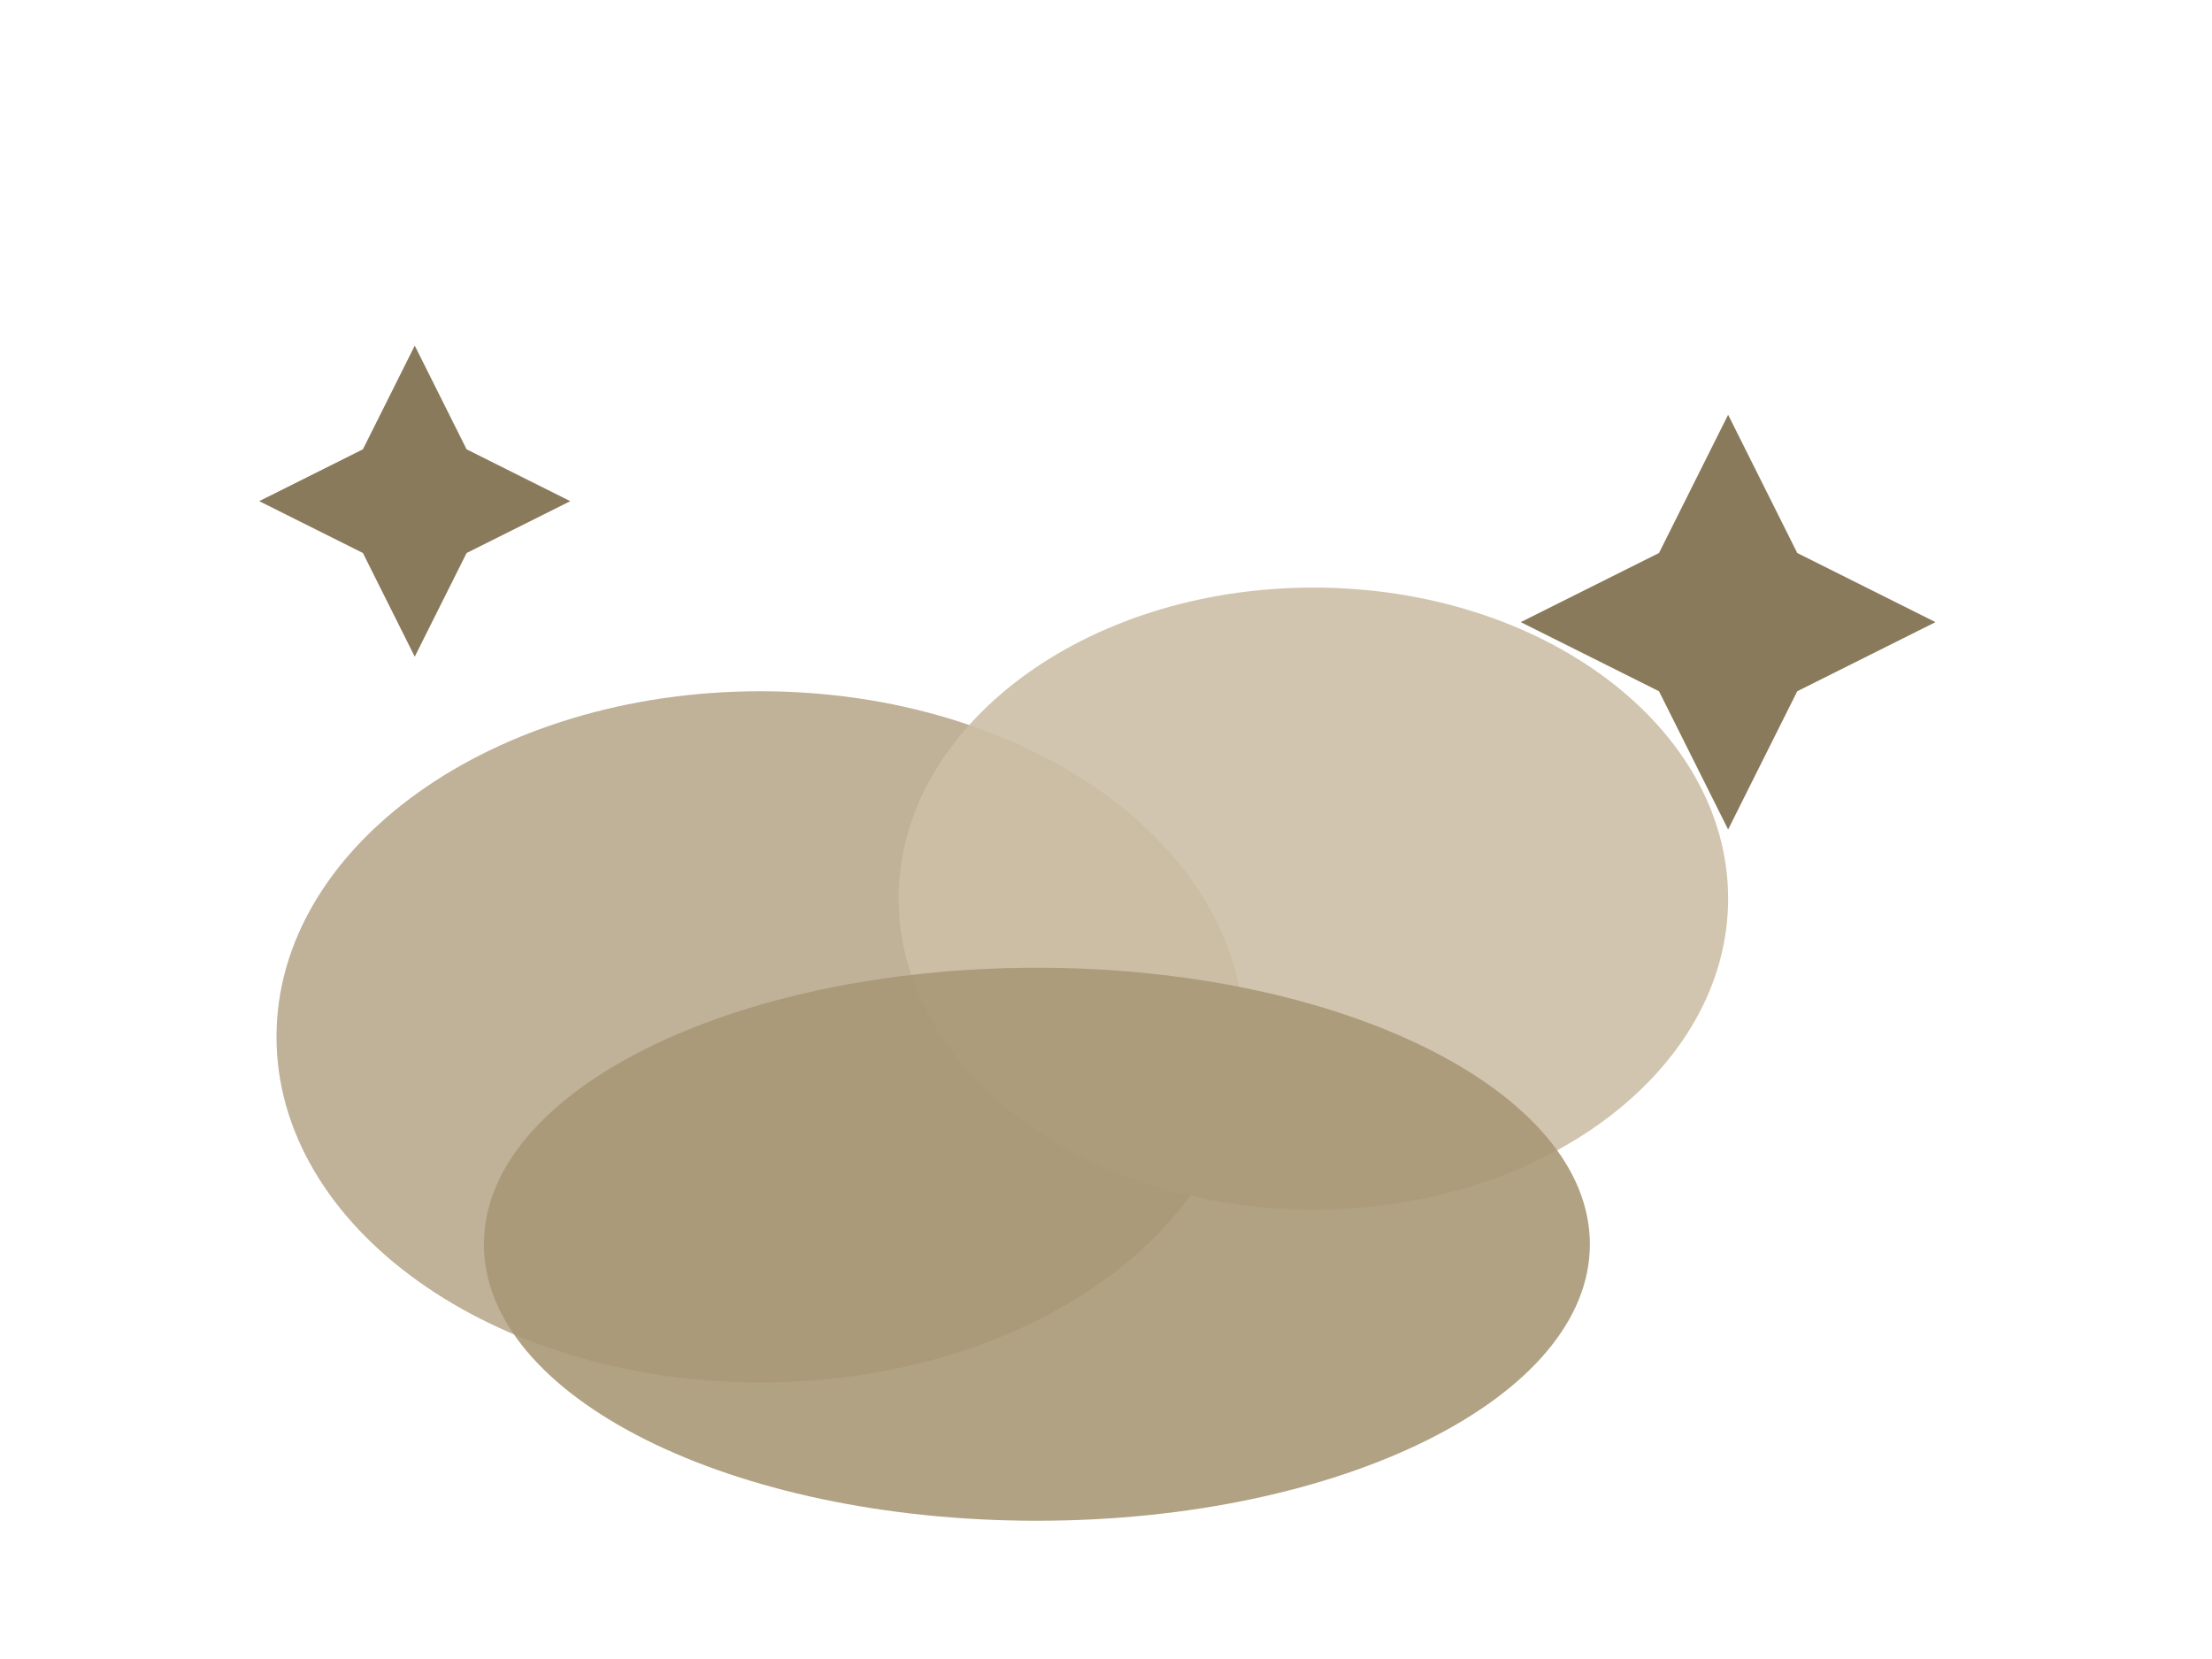
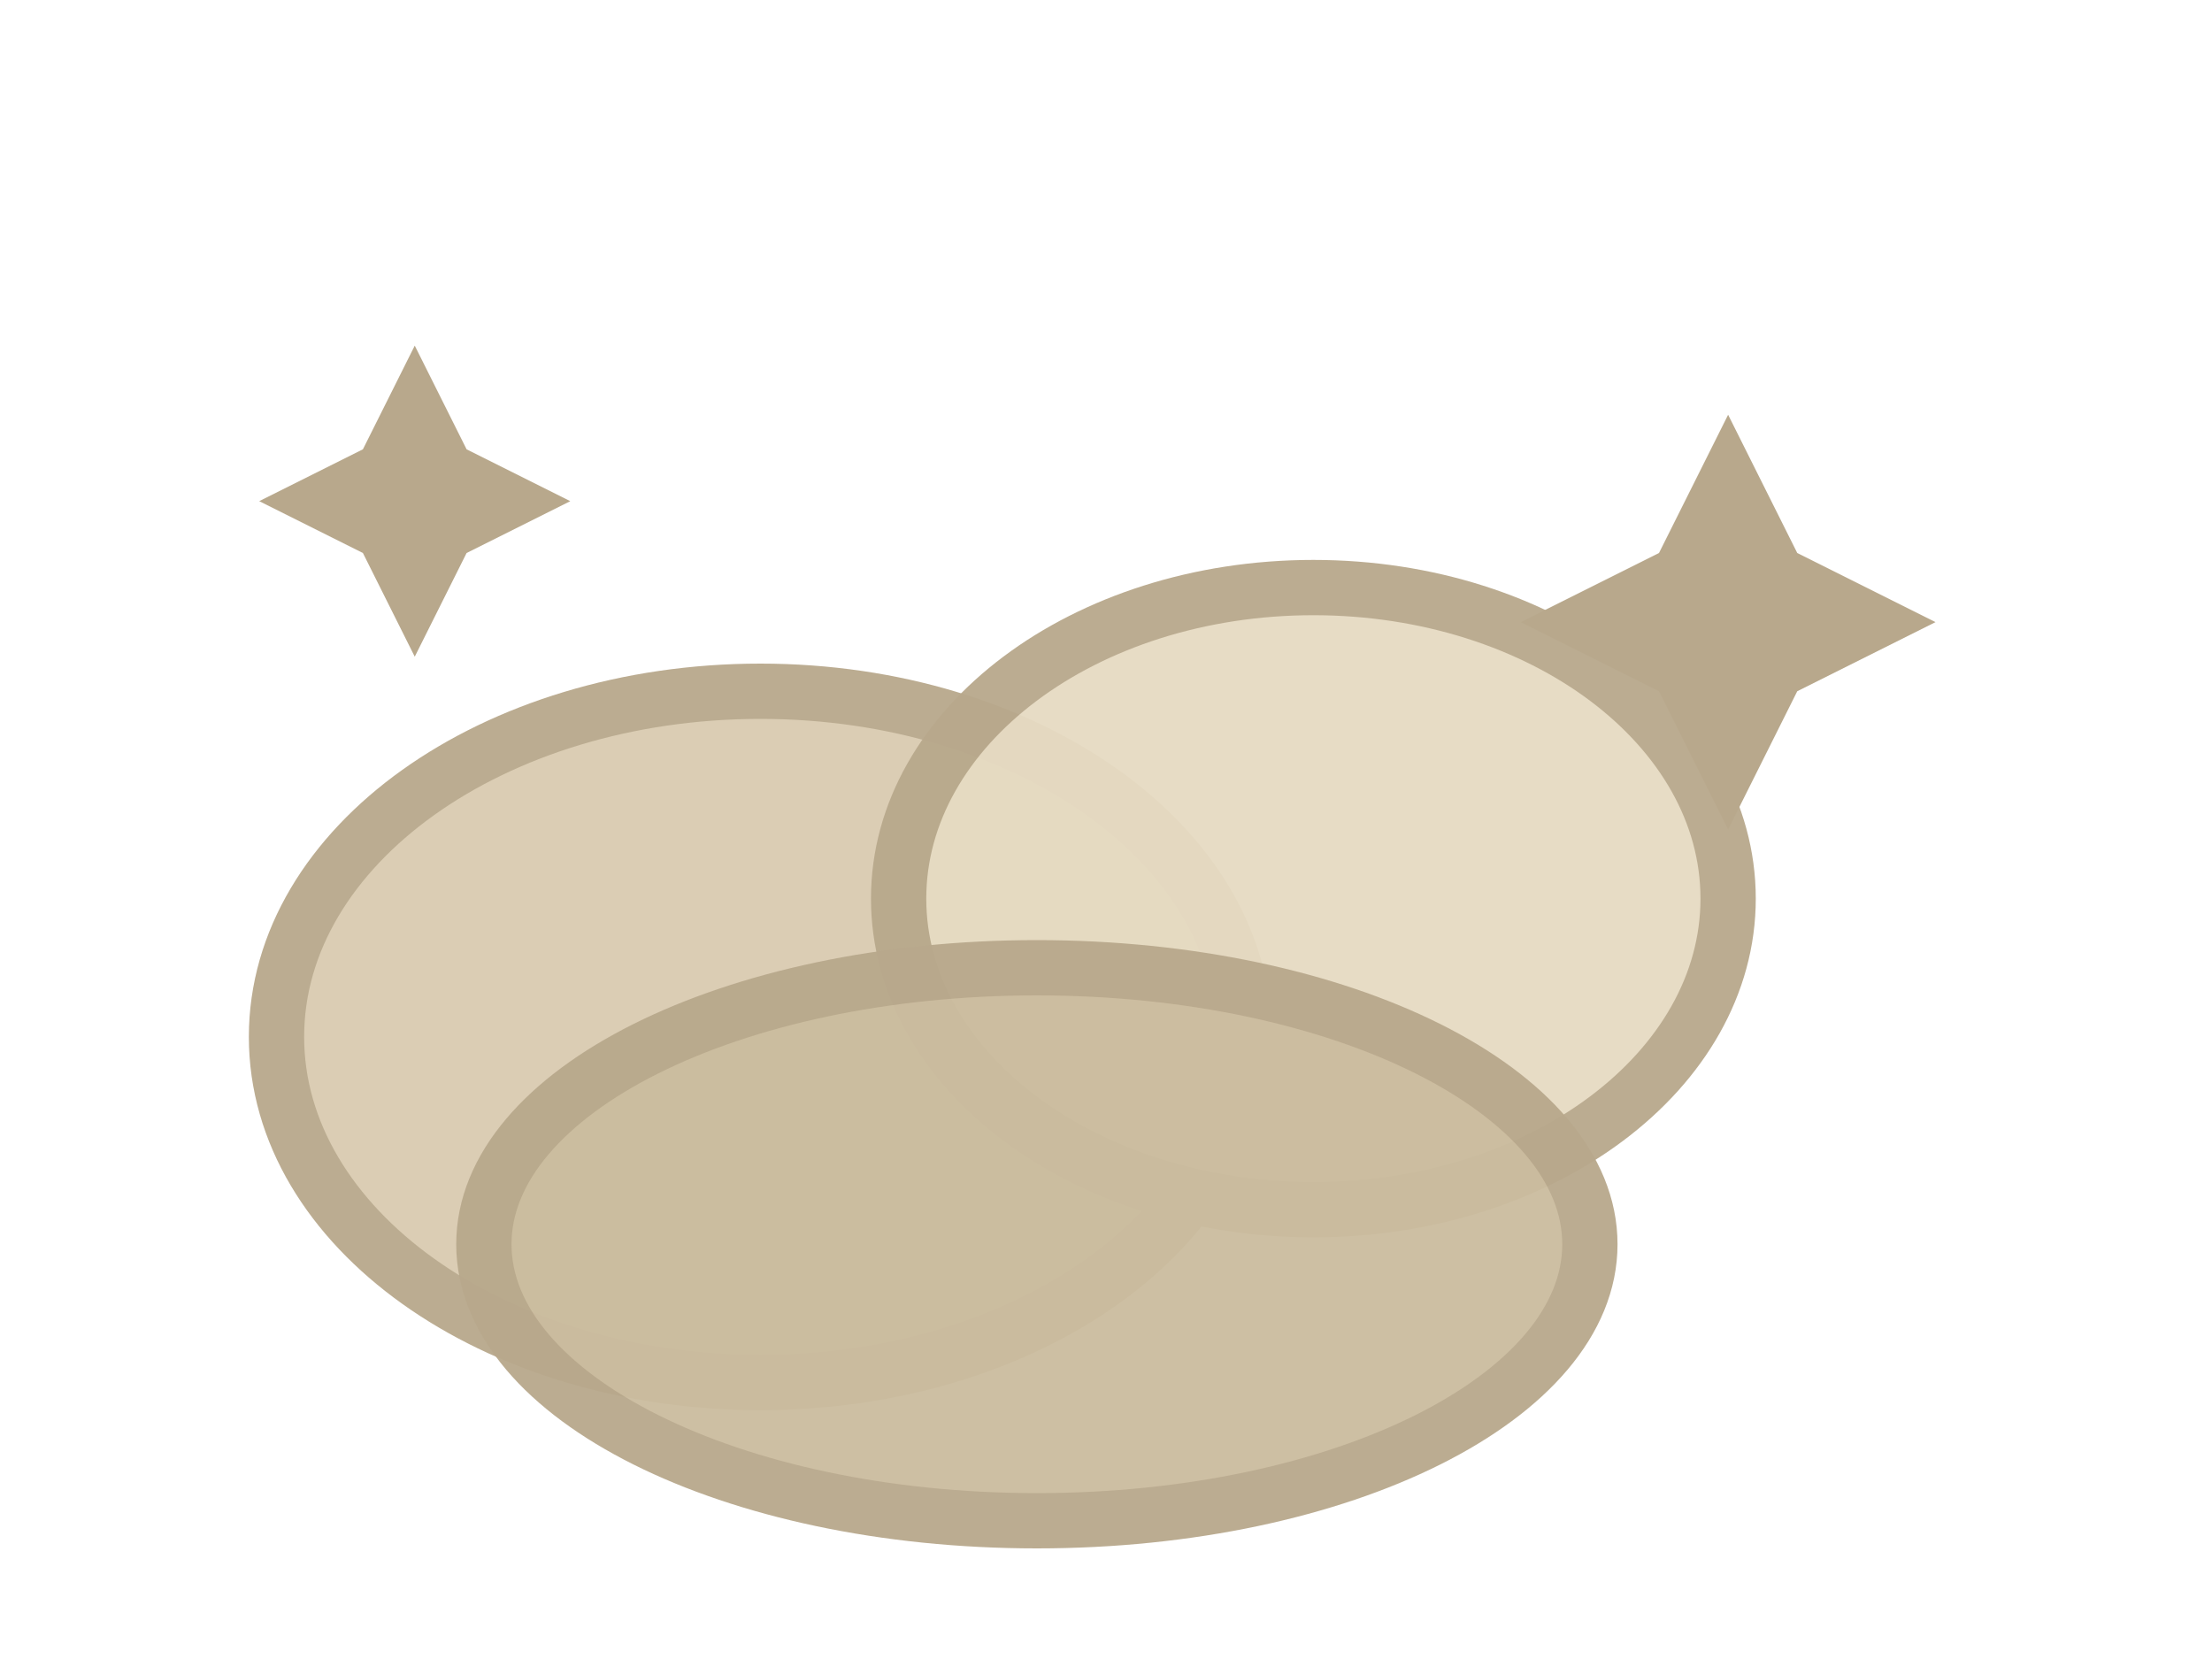
<svg xmlns="http://www.w3.org/2000/svg" width="64" height="48" viewBox="0 0 64 48">
-   <ellipse cx="22" cy="30" rx="14" ry="10" fill="#b9a88e" opacity="0.9" />
-   <ellipse cx="38" cy="26" rx="12" ry="9" fill="#cdbfa6" opacity="0.9" />
-   <ellipse cx="30" cy="36" rx="16" ry="8" fill="#a89877" opacity="0.9" />
-   <path d="M 50 12 L 52 16 L 56 18 L 52 20 L 50 24 L 48 20 L 44 18 L 48 16 Z" fill="#8a7a5c" />
-   <path d="M 12 10 L 13.5 13 L 16.5 14.5 L 13.5 16 L 12 19 L 10.5 16 L 7.5 14.5 L 10.5 13 Z" fill="#8a7a5c" />
+   <ellipse cx="22" cy="30" rx="14" ry="10" fill="#d9cbb0" stroke="#b8a88c" stroke-width="1.6" opacity="0.95" />
+   <ellipse cx="38" cy="26" rx="12" ry="9" fill="#e6dac2" stroke="#b8a88c" stroke-width="1.6" opacity="0.95" />
+   <ellipse cx="30" cy="36" rx="16" ry="8" fill="#cbbc9e" stroke="#b8a88c" stroke-width="1.6" opacity="0.95" />
+   <path d="M 50 12 L 52 16 L 56 18 L 52 20 L 50 24 L 48 20 L 44 18 L 48 16 Z" fill="#b8a88c" />
+   <path d="M 12 10 L 13.5 13 L 16.5 14.5 L 13.5 16 L 12 19 L 10.5 16 L 7.5 14.5 L 10.5 13 Z" fill="#b8a88c" />
</svg>
